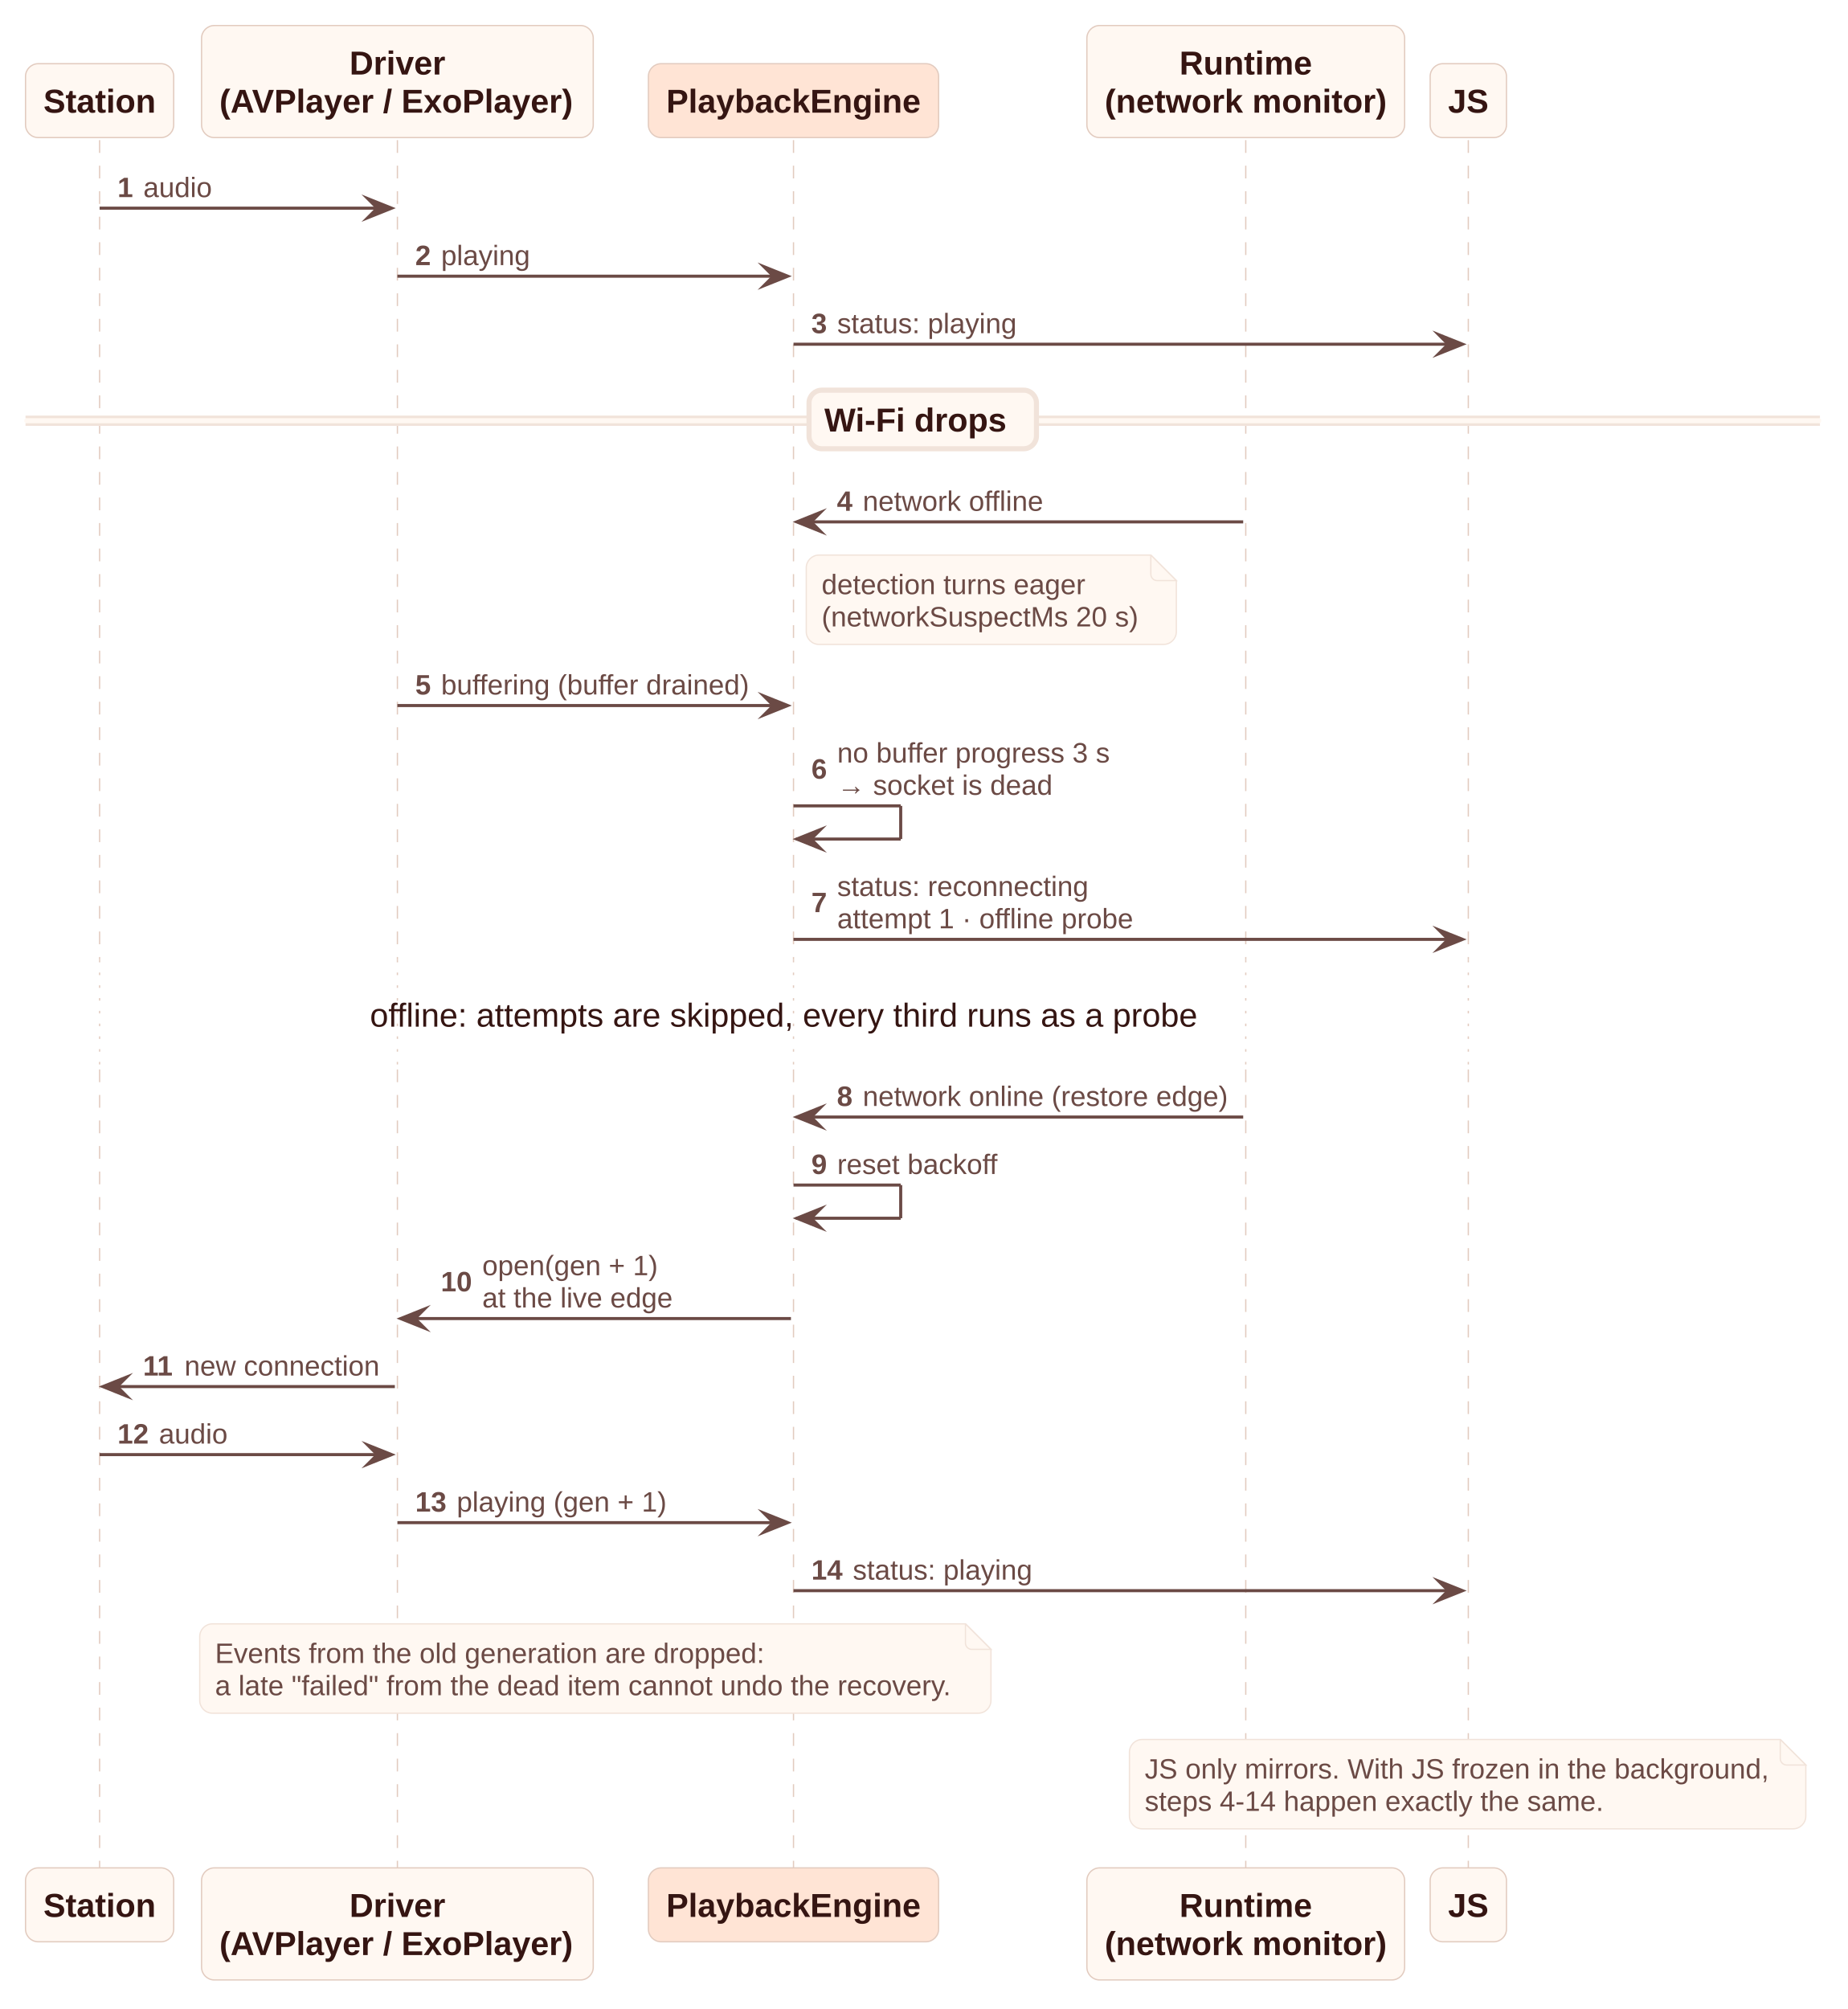
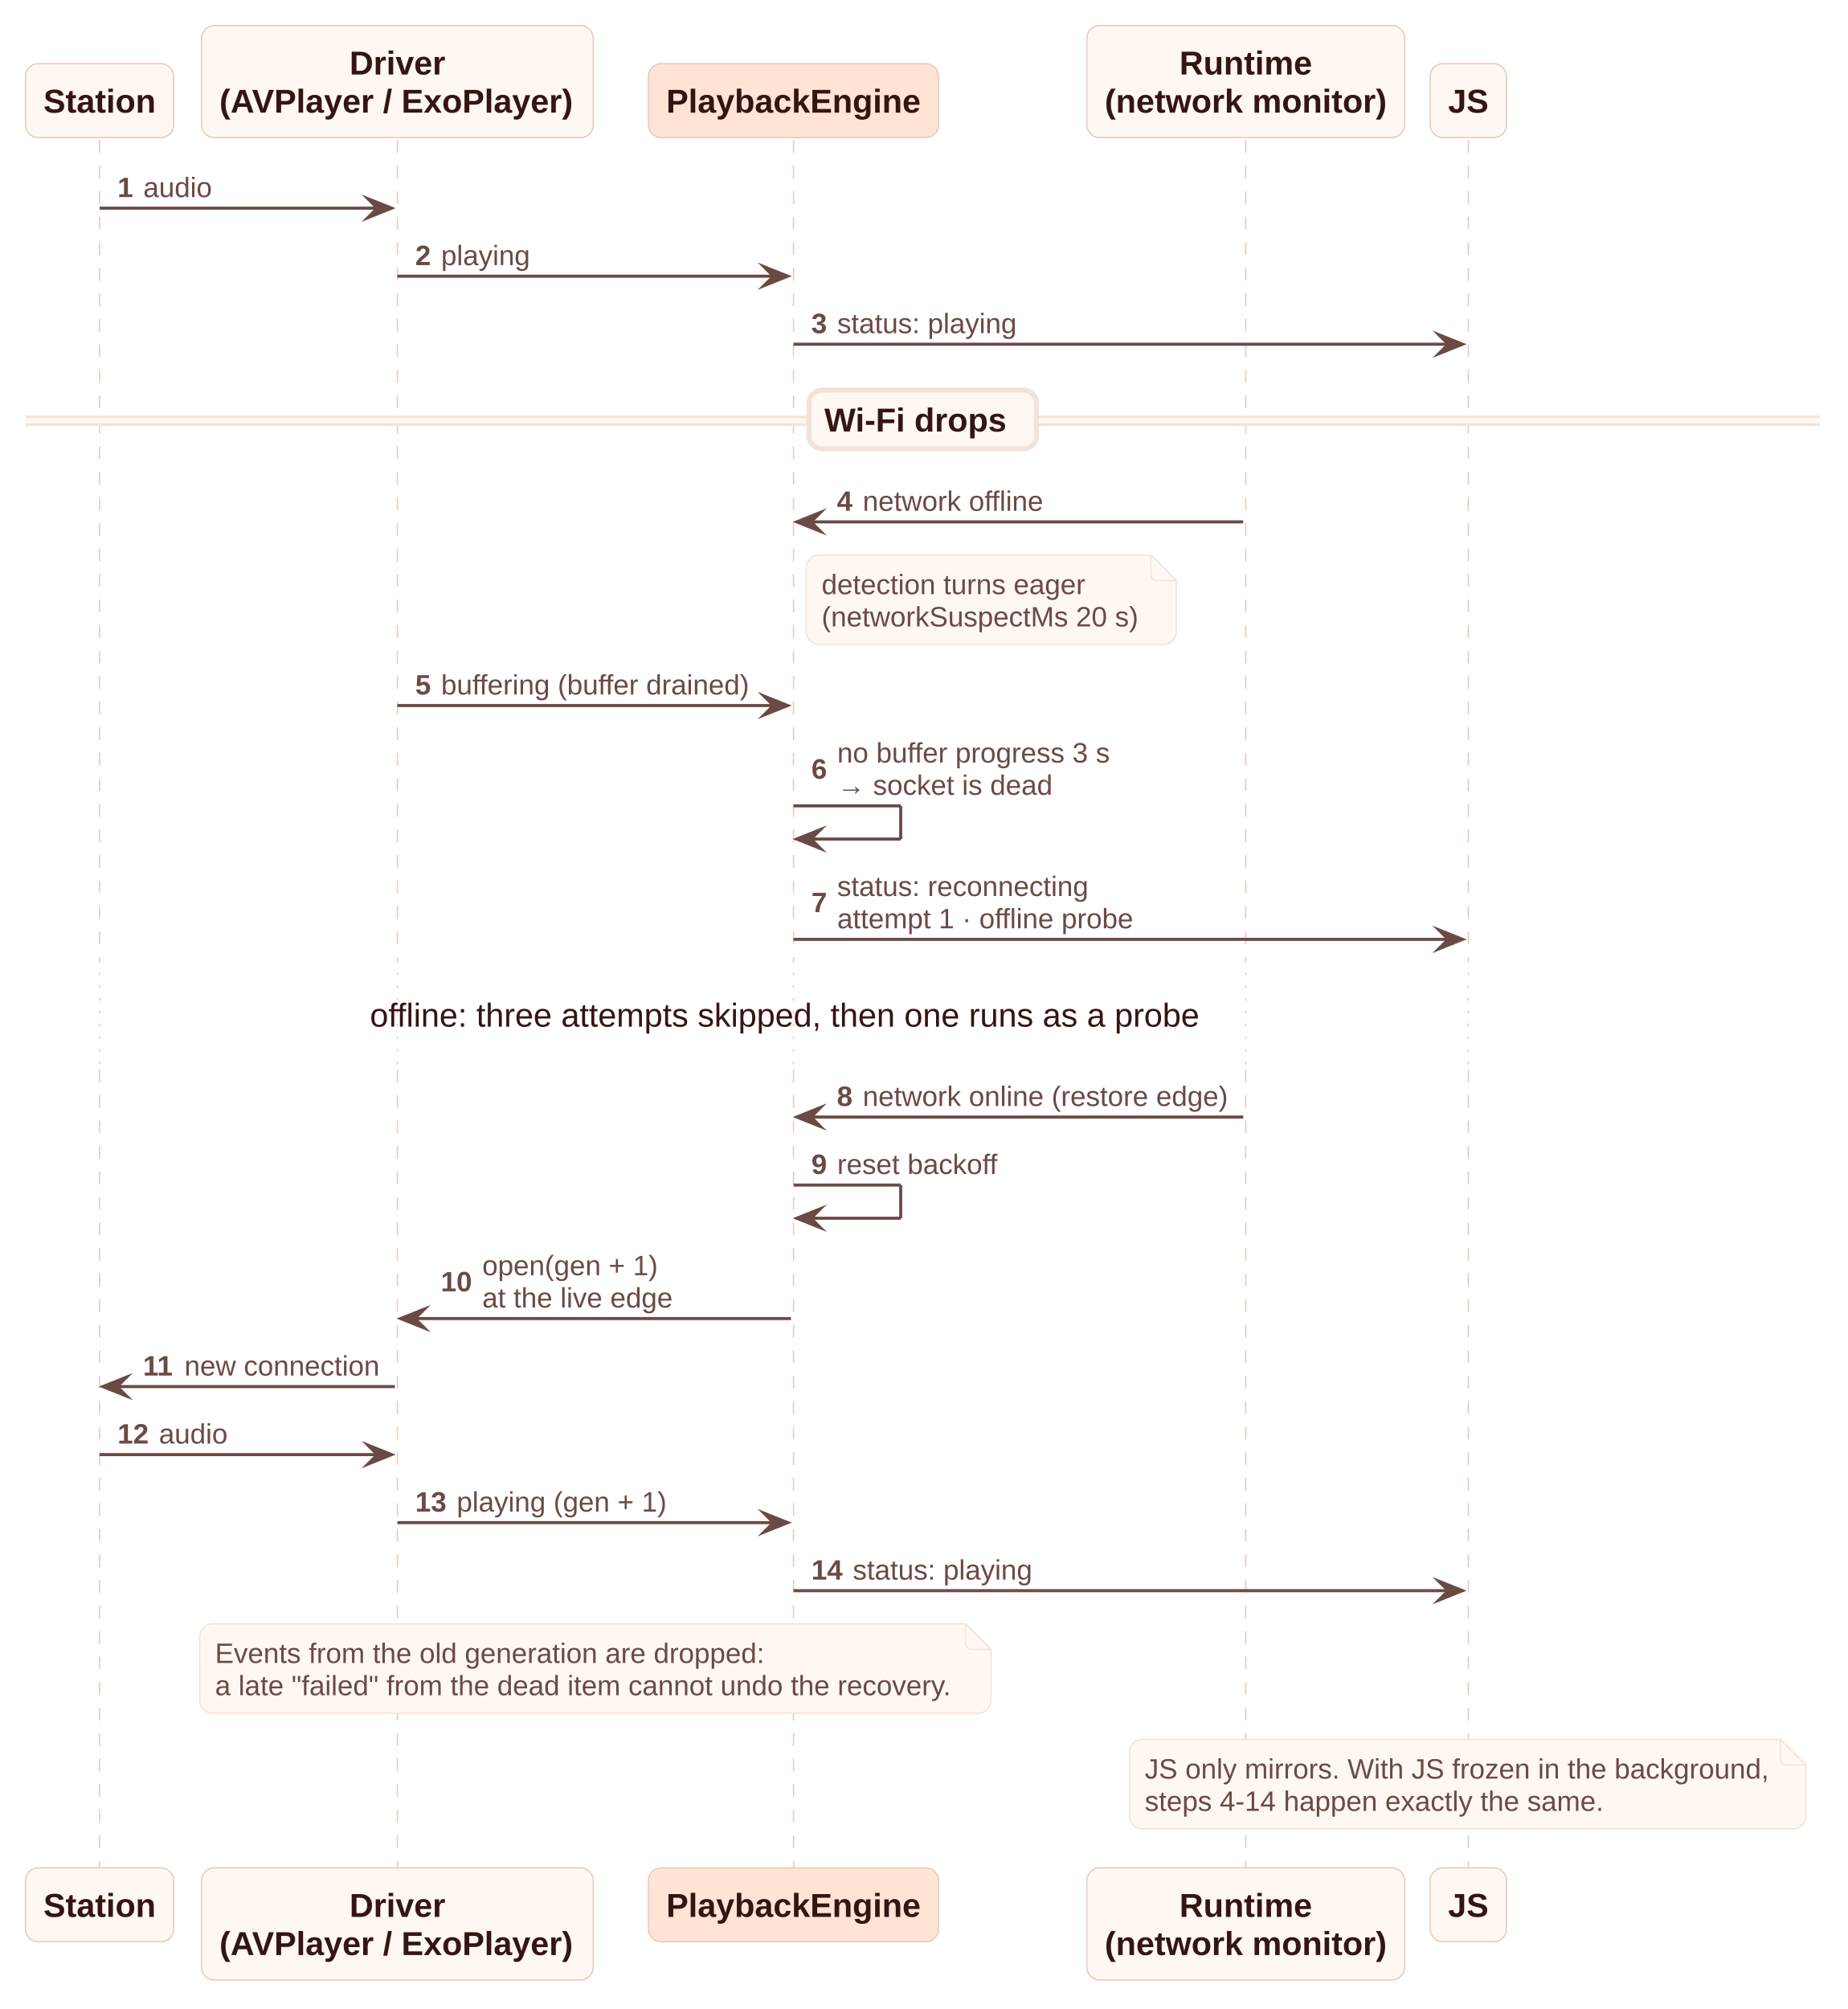
<svg xmlns="http://www.w3.org/2000/svg" version="1.1" data-diagram-type="SEQUENCE" style="width:724px;height:787px;background:#FFFFFF;" width="724px" height="787px" viewBox="0 0 724 787" zoomAndPan="magnify" preserveAspectRatio="none" contentStyleType="text/css">
  <defs />
  <g font-family="sans-serif" lengthAdjust="spacing">
    <g>
      <rect x="35.526" y="54.897" width="8" height="321.087" fill="#000" fill-opacity="0" />
      <line x1="39.026" y1="54.897" x2="39.026" y2="375.984" style="stroke:#E2CBBF;stroke-width:0.5;stroke-dasharray:5,5;" />
    </g>
    <line x1="39.026" y1="375.984" x2="39.026" y2="418.933" style="stroke:#E2CBBF;stroke-width:0.5;stroke-dasharray:1,4;" />
    <g>
      <rect x="35.526" y="418.933" width="8" height="312.787" fill="#000" fill-opacity="0" />
      <line x1="39.026" y1="418.933" x2="39.026" y2="731.72" style="stroke:#E2CBBF;stroke-width:0.5;stroke-dasharray:5,5;" />
    </g>
    <g>
      <rect x="152.203" y="54.897" width="8" height="321.087" fill="#000" fill-opacity="0" />
      <line x1="155.703" y1="54.897" x2="155.703" y2="375.984" style="stroke:#E2CBBF;stroke-width:0.5;stroke-dasharray:5,5;" />
    </g>
    <line x1="155.703" y1="375.984" x2="155.703" y2="418.933" style="stroke:#E2CBBF;stroke-width:0.5;stroke-dasharray:1,4;" />
    <g>
      <rect x="152.203" y="418.933" width="8" height="312.787" fill="#000" fill-opacity="0" />
      <line x1="155.703" y1="418.933" x2="155.703" y2="731.72" style="stroke:#E2CBBF;stroke-width:0.5;stroke-dasharray:5,5;" />
    </g>
    <g>
      <rect x="307.391" y="54.897" width="8" height="321.087" fill="#000" fill-opacity="0" />
      <line x1="310.891" y1="54.897" x2="310.891" y2="375.984" style="stroke:#E2CBBF;stroke-width:0.5;stroke-dasharray:5,5;" />
    </g>
    <line x1="310.891" y1="375.984" x2="310.891" y2="418.933" style="stroke:#E2CBBF;stroke-width:0.5;stroke-dasharray:1,4;" />
    <g>
      <rect x="307.391" y="418.933" width="8" height="312.787" fill="#000" fill-opacity="0" />
      <line x1="310.891" y1="418.933" x2="310.891" y2="731.72" style="stroke:#E2CBBF;stroke-width:0.5;stroke-dasharray:5,5;" />
    </g>
    <g>
      <rect x="484.583" y="54.897" width="8" height="321.087" fill="#000" fill-opacity="0" />
      <line x1="488.083" y1="54.897" x2="488.083" y2="375.984" style="stroke:#E2CBBF;stroke-width:0.5;stroke-dasharray:5,5;" />
    </g>
    <line x1="488.083" y1="375.984" x2="488.083" y2="418.933" style="stroke:#E2CBBF;stroke-width:0.5;stroke-dasharray:1,4;" />
    <g>
      <rect x="484.583" y="418.933" width="8" height="312.787" fill="#000" fill-opacity="0" />
      <line x1="488.083" y1="418.933" x2="488.083" y2="731.72" style="stroke:#E2CBBF;stroke-width:0.5;stroke-dasharray:5,5;" />
    </g>
    <g>
      <rect x="571.781" y="54.897" width="8" height="321.087" fill="#000" fill-opacity="0" />
      <line x1="575.281" y1="54.897" x2="575.281" y2="375.984" style="stroke:#E2CBBF;stroke-width:0.5;stroke-dasharray:5,5;" />
    </g>
    <line x1="575.281" y1="375.984" x2="575.281" y2="418.933" style="stroke:#E2CBBF;stroke-width:0.5;stroke-dasharray:1,4;" />
    <g>
      <rect x="571.781" y="418.933" width="8" height="312.787" fill="#000" fill-opacity="0" />
      <line x1="575.281" y1="418.933" x2="575.281" y2="731.72" style="stroke:#E2CBBF;stroke-width:0.5;stroke-dasharray:5,5;" />
    </g>
    <rect x="10" y="24.949" width="58.053" height="28.949" fill="#FFF8F2" style="stroke:#E2CBBF;stroke-width:0.5;" rx="5" ry="5" />
    <text x="17" y="44.143" fill="#351512" font-size="13" textLength="44.053" font-weight="700" font-family="'Liberation Sans'">Station</text>
    <rect x="78.974" y="10" width="153.458" height="43.897" fill="#FFF8F2" style="stroke:#E2CBBF;stroke-width:0.5;" rx="5" ry="5" />
    <text x="136.914" y="29.194" fill="#351512" font-size="13" textLength="37.578" font-weight="700" font-family="'Liberation Sans'">Driver</text>
    <text x="85.974" y="44.143" fill="#351512" font-size="13" textLength="139.458" font-weight="700" font-family="'Liberation Sans'">(AVPlayer / ExoPlayer)</text>
    <rect x="254.036" y="24.949" width="113.709" height="28.949" fill="#FFE4D5" style="stroke:#E2CBBF;stroke-width:0.5;" rx="5" ry="5" />
    <text x="261.036" y="44.143" fill="#351512" font-size="13" textLength="99.709" font-weight="700" font-family="'Liberation Sans'">PlaybackEngine</text>
    <rect x="425.837" y="10" width="124.494" height="43.897" fill="#FFF8F2" style="stroke:#E2CBBF;stroke-width:0.5;" rx="5" ry="5" />
    <text x="462.083" y="29.194" fill="#351512" font-size="13" textLength="52" font-weight="700" font-family="'Liberation Sans'">Runtime</text>
    <text x="432.837" y="44.143" fill="#351512" font-size="13" textLength="110.494" font-weight="700" font-family="'Liberation Sans'">(network monitor)</text>
    <rect x="560.33" y="24.949" width="29.901" height="28.949" fill="#FFF8F2" style="stroke:#E2CBBF;stroke-width:0.5;" rx="5" ry="5" />
    <text x="567.33" y="44.143" fill="#351512" font-size="13" textLength="15.901" font-weight="700" font-family="'Liberation Sans'">JS</text>
    <rect x="10" y="731.72" width="58.053" height="28.949" fill="#FFF8F2" style="stroke:#E2CBBF;stroke-width:0.5;" rx="5" ry="5" />
    <text x="17" y="750.914" fill="#351512" font-size="13" textLength="44.053" font-weight="700" font-family="'Liberation Sans'">Station</text>
    <rect x="78.974" y="731.72" width="153.458" height="43.897" fill="#FFF8F2" style="stroke:#E2CBBF;stroke-width:0.5;" rx="5" ry="5" />
    <text x="136.914" y="750.914" fill="#351512" font-size="13" textLength="37.578" font-weight="700" font-family="'Liberation Sans'">Driver</text>
    <text x="85.974" y="765.863" fill="#351512" font-size="13" textLength="139.458" font-weight="700" font-family="'Liberation Sans'">(AVPlayer / ExoPlayer)</text>
    <rect x="254.036" y="731.72" width="113.709" height="28.949" fill="#FFE4D5" style="stroke:#E2CBBF;stroke-width:0.5;" rx="5" ry="5" />
    <text x="261.036" y="750.914" fill="#351512" font-size="13" textLength="99.709" font-weight="700" font-family="'Liberation Sans'">PlaybackEngine</text>
    <rect x="425.837" y="731.72" width="124.494" height="43.897" fill="#FFF8F2" style="stroke:#E2CBBF;stroke-width:0.5;" rx="5" ry="5" />
    <text x="462.083" y="750.914" fill="#351512" font-size="13" textLength="52" font-weight="700" font-family="'Liberation Sans'">Runtime</text>
    <text x="432.837" y="765.863" fill="#351512" font-size="13" textLength="110.494" font-weight="700" font-family="'Liberation Sans'">(network monitor)</text>
    <rect x="560.33" y="731.72" width="29.901" height="28.949" fill="#FFF8F2" style="stroke:#E2CBBF;stroke-width:0.5;" rx="5" ry="5" />
    <text x="567.33" y="750.914" fill="#351512" font-size="13" textLength="15.901" font-weight="700" font-family="'Liberation Sans'">JS</text>
    <polygon points="143.703,77.546,153.703,81.546,143.703,85.546,147.703,81.546" fill="#6B4A45" style="stroke:#6B4A45;stroke-width:1;stroke-linejoin:miter;stroke-miterlimit:10;" />
    <line x1="39.026" y1="81.546" x2="149.703" y2="81.546" style="stroke:#6B4A45;stroke-width:1.2;" />
    <text x="46.026" y="77.215" fill="#6B4A45" font-size="11" font-weight="700" font-family="'Liberation Sans'">1</text>
    <text x="56.144" y="77.215" fill="#6B4A45" font-size="11" textLength="26.915" font-family="'Liberation Sans'">audio</text>
    <polygon points="298.891,104.195,308.891,108.195,298.891,112.195,302.891,108.195" fill="#6B4A45" style="stroke:#6B4A45;stroke-width:1;stroke-linejoin:miter;stroke-miterlimit:10;" />
    <line x1="155.703" y1="108.195" x2="304.891" y2="108.195" style="stroke:#6B4A45;stroke-width:1.2;" />
    <text x="162.703" y="103.864" fill="#6B4A45" font-size="11" font-weight="700" font-family="'Liberation Sans'">2</text>
    <text x="172.821" y="103.864" fill="#6B4A45" font-size="11" textLength="34.858" font-family="'Liberation Sans'">playing</text>
    <polygon points="563.281,130.844,573.281,134.844,563.281,138.844,567.281,134.844" fill="#6B4A45" style="stroke:#6B4A45;stroke-width:1;stroke-linejoin:miter;stroke-miterlimit:10;" />
    <line x1="310.891" y1="134.844" x2="569.281" y2="134.844" style="stroke:#6B4A45;stroke-width:1.2;" />
    <text x="317.891" y="130.513" fill="#6B4A45" font-size="11" font-weight="700" font-family="'Liberation Sans'">3</text>
    <text x="328.008" y="130.513" fill="#6B4A45" font-size="11" textLength="70.318" font-family="'Liberation Sans'">status: playing</text>
    <rect x="10" y="163.319" width="703.051" height="3" fill="#FFF8F2" style="stroke:#FFF8F2;stroke-width:1;" rx="5" ry="5" />
    <line x1="10" y1="163.319" x2="713.051" y2="163.319" style="stroke:#F1E3DA;stroke-width:1;" />
    <line x1="10" y1="166.319" x2="713.051" y2="166.319" style="stroke:#F1E3DA;stroke-width:1;" />
    <rect x="316.976" y="152.844" width="89.099" height="22.949" fill="#FFF8F2" style="stroke:#F1E3DA;stroke-width:2;" rx="5" ry="5" />
    <text x="322.976" y="169.038" fill="#351512" font-size="13" textLength="71.487" font-weight="700" font-family="'Liberation Sans'">Wi-Fi drops</text>
    <polygon points="321.891,200.442,311.891,204.442,321.891,208.442,317.891,204.442" fill="#6B4A45" style="stroke:#6B4A45;stroke-width:1;stroke-linejoin:miter;stroke-miterlimit:10;" />
    <line x1="315.891" y1="204.442" x2="487.083" y2="204.442" style="stroke:#6B4A45;stroke-width:1.2;" />
    <text x="327.891" y="200.111" fill="#6B4A45" font-size="11" font-weight="700" font-family="'Liberation Sans'">4</text>
    <text x="338.008" y="200.111" fill="#6B4A45" font-size="11" textLength="70.925" font-family="'Liberation Sans'">network offline</text>
    <path d="M315.891,222.442 L315.891,247.442 A5,5 0 0 0 320.891,252.442 L455.891,252.442 A5,5 0 0 0 460.891,247.442 L460.891,227.442 L450.891,217.442 L320.891,217.442 A5,5 0 0 0 315.891,222.442" style="stroke:#F1E3DA;stroke-width:0.5;" fill="#FFF8F2" />
    <path d="M450.891,217.442 L450.891,224.942 A2.5,2.5 0 0 0 453.391,227.442 L460.891,227.442 L450.891,217.442" style="stroke:#F1E3DA;stroke-width:0.5;" fill="#FFF8F2" />
    <text x="321.891" y="232.76" fill="#6B4A45" font-size="11" textLength="103.345" font-family="'Liberation Sans'">detection turns eager</text>
    <text x="321.891" y="245.409" fill="#6B4A45" font-size="11" textLength="124.099" font-family="'Liberation Sans'">(networkSuspectMs 20 s)</text>
    <polygon points="298.891,272.389,308.891,276.389,298.891,280.389,302.891,276.389" fill="#6B4A45" style="stroke:#6B4A45;stroke-width:1;stroke-linejoin:miter;stroke-miterlimit:10;" />
    <line x1="155.703" y1="276.389" x2="304.891" y2="276.389" style="stroke:#6B4A45;stroke-width:1.2;" />
    <text x="162.703" y="272.058" fill="#6B4A45" font-size="11" font-weight="700" font-family="'Liberation Sans'">5</text>
    <text x="172.821" y="272.058" fill="#6B4A45" font-size="11" textLength="121.07" font-family="'Liberation Sans'">buffering (buffer drained)</text>
    <line x1="310.891" y1="315.687" x2="352.891" y2="315.687" style="stroke:#6B4A45;stroke-width:1.2;" />
    <line x1="352.891" y1="315.687" x2="352.891" y2="328.687" style="stroke:#6B4A45;stroke-width:1.2;" />
    <line x1="311.891" y1="328.687" x2="352.891" y2="328.687" style="stroke:#6B4A45;stroke-width:1.2;" />
    <polygon points="321.891,324.687,311.891,328.687,321.891,332.687,317.891,328.687" fill="#6B4A45" style="stroke:#6B4A45;stroke-width:1;stroke-linejoin:miter;stroke-miterlimit:10;" />
    <text x="317.891" y="305.031" fill="#6B4A45" font-size="11" font-weight="700" font-family="'Liberation Sans'">6</text>
    <text x="328.008" y="298.707" fill="#6B4A45" font-size="11" textLength="107.003" font-family="'Liberation Sans'">no buffer progress 3 s</text>
    <text x="328.008" y="311.355" fill="#6B4A45" font-size="11" textLength="84.375" font-family="'Liberation Sans'">→ socket is dead</text>
    <polygon points="563.281,363.984,573.281,367.984,563.281,371.984,567.281,367.984" fill="#6B4A45" style="stroke:#6B4A45;stroke-width:1;stroke-linejoin:miter;stroke-miterlimit:10;" />
    <line x1="310.891" y1="367.984" x2="569.281" y2="367.984" style="stroke:#6B4A45;stroke-width:1.2;" />
    <text x="317.891" y="357.329" fill="#6B4A45" font-size="11" font-weight="700" font-family="'Liberation Sans'">7</text>
    <text x="328.008" y="351.004" fill="#6B4A45" font-size="11" textLength="98.447" font-family="'Liberation Sans'">status: reconnecting</text>
    <text x="328.008" y="363.653" fill="#6B4A45" font-size="11" textLength="116.177" font-family="'Liberation Sans'">attempt 1 · offline probe</text>
-     <text x="144.93" y="402.178" fill="#351512" font-size="13" textLength="324.448" font-family="'Liberation Sans'">offline: attempts are skipped, every third runs as a probe</text>
+     <text x="144.93" y="402.178" fill="#351512" font-size="13" textLength="324.448" font-family="'Liberation Sans'">offline: three attempts skipped, then one runs as a probe</text>
    <polygon points="321.891,433.582,311.891,437.582,321.891,441.582,317.891,437.582" fill="#6B4A45" style="stroke:#6B4A45;stroke-width:1;stroke-linejoin:miter;stroke-miterlimit:10;" />
    <line x1="315.891" y1="437.582" x2="487.083" y2="437.582" style="stroke:#6B4A45;stroke-width:1.2;" />
    <text x="327.891" y="433.251" fill="#6B4A45" font-size="11" font-weight="700" font-family="'Liberation Sans'">8</text>
    <text x="338.008" y="433.251" fill="#6B4A45" font-size="11" textLength="143.075" font-family="'Liberation Sans'">network online (restore edge)</text>
    <line x1="310.891" y1="464.231" x2="352.891" y2="464.231" style="stroke:#6B4A45;stroke-width:1.2;" />
    <line x1="352.891" y1="464.231" x2="352.891" y2="477.231" style="stroke:#6B4A45;stroke-width:1.2;" />
    <line x1="311.891" y1="477.231" x2="352.891" y2="477.231" style="stroke:#6B4A45;stroke-width:1.2;" />
    <polygon points="321.891,473.231,311.891,477.231,321.891,481.231,317.891,477.231" fill="#6B4A45" style="stroke:#6B4A45;stroke-width:1;stroke-linejoin:miter;stroke-miterlimit:10;" />
    <text x="317.891" y="459.9" fill="#6B4A45" font-size="11" font-weight="700" font-family="'Liberation Sans'">9</text>
    <text x="328.008" y="459.9" fill="#6B4A45" font-size="11" textLength="62.976" font-family="'Liberation Sans'">reset backoff</text>
    <polygon points="166.703,512.529,156.703,516.529,166.703,520.529,162.703,516.529" fill="#6B4A45" style="stroke:#6B4A45;stroke-width:1;stroke-linejoin:miter;stroke-miterlimit:10;" />
    <line x1="160.703" y1="516.529" x2="309.891" y2="516.529" style="stroke:#6B4A45;stroke-width:1.2;" />
    <text x="172.703" y="505.873" fill="#6B4A45" font-size="11" textLength="12.235" font-weight="700" font-family="'Liberation Sans'">10</text>
    <text x="188.938" y="499.549" fill="#6B4A45" font-size="11" textLength="68.804" font-family="'Liberation Sans'">open(gen + 1)</text>
    <text x="188.938" y="512.198" fill="#6B4A45" font-size="11" textLength="74.61" font-family="'Liberation Sans'">at the live edge</text>
    <polygon points="50.026,539.178,40.026,543.178,50.026,547.178,46.026,543.178" fill="#6B4A45" style="stroke:#6B4A45;stroke-width:1;stroke-linejoin:miter;stroke-miterlimit:10;" />
    <line x1="44.026" y1="543.178" x2="154.703" y2="543.178" style="stroke:#6B4A45;stroke-width:1.2;" />
    <text x="56.026" y="538.847" fill="#6B4A45" font-size="11" textLength="12.235" font-weight="700" font-family="'Liberation Sans'">11</text>
    <text x="72.262" y="538.847" fill="#6B4A45" font-size="11" textLength="76.441" font-family="'Liberation Sans'">new connection</text>
    <polygon points="143.703,565.827,153.703,569.827,143.703,573.827,147.703,569.827" fill="#6B4A45" style="stroke:#6B4A45;stroke-width:1;stroke-linejoin:miter;stroke-miterlimit:10;" />
    <line x1="39.026" y1="569.827" x2="149.703" y2="569.827" style="stroke:#6B4A45;stroke-width:1.2;" />
    <text x="46.026" y="565.496" fill="#6B4A45" font-size="11" textLength="12.235" font-weight="700" font-family="'Liberation Sans'">12</text>
    <text x="62.262" y="565.496" fill="#6B4A45" font-size="11" textLength="26.915" font-family="'Liberation Sans'">audio</text>
    <polygon points="298.891,592.476,308.891,596.476,298.891,600.476,302.891,596.476" fill="#6B4A45" style="stroke:#6B4A45;stroke-width:1;stroke-linejoin:miter;stroke-miterlimit:10;" />
    <line x1="155.703" y1="596.476" x2="304.891" y2="596.476" style="stroke:#6B4A45;stroke-width:1.2;" />
    <text x="162.703" y="592.145" fill="#6B4A45" font-size="11" textLength="12.235" font-weight="700" font-family="'Liberation Sans'">13</text>
    <text x="178.938" y="592.145" fill="#6B4A45" font-size="11" textLength="82.248" font-family="'Liberation Sans'">playing (gen + 1)</text>
    <polygon points="563.281,619.125,573.281,623.125,563.281,627.125,567.281,623.125" fill="#6B4A45" style="stroke:#6B4A45;stroke-width:1;stroke-linejoin:miter;stroke-miterlimit:10;" />
    <line x1="310.891" y1="623.125" x2="569.281" y2="623.125" style="stroke:#6B4A45;stroke-width:1.2;" />
    <text x="317.891" y="618.793" fill="#6B4A45" font-size="11" textLength="12.235" font-weight="700" font-family="'Liberation Sans'">14</text>
    <text x="334.126" y="618.793" fill="#6B4A45" font-size="11" textLength="70.318" font-family="'Liberation Sans'">status: playing</text>
    <path d="M78.253,641.125 L78.253,666.125 A5,5 0 0 0 83.253,671.125 L383.253,671.125 A5,5 0 0 0 388.253,666.125 L388.253,646.125 L378.253,636.125 L83.253,636.125 A5,5 0 0 0 78.253,641.125" style="stroke:#F1E3DA;stroke-width:0.5;" fill="#FFF8F2" />
    <path d="M378.253,636.125 L378.253,643.625 A2.5,2.5 0 0 0 380.753,646.125 L388.253,646.125 L378.253,636.125" style="stroke:#F1E3DA;stroke-width:0.5;" fill="#FFF8F2" />
    <text x="84.253" y="651.442" fill="#6B4A45" font-size="11" textLength="215.247" font-family="'Liberation Sans'">Events from the old generation are dropped:</text>
    <text x="84.253" y="664.091" fill="#6B4A45" font-size="11" textLength="289.088" font-family="'Liberation Sans'">a late "failed" from the dead item cannot undo the recovery.</text>
    <path d="M442.51,686.422 L442.51,711.422 A5,5 0 0 0 447.51,716.422 L702.51,716.422 A5,5 0 0 0 707.51,711.422 L707.51,691.422 L697.51,681.422 L447.51,681.422 A5,5 0 0 0 442.51,686.422" style="stroke:#F1E3DA;stroke-width:0.5;" fill="#FFF8F2" />
    <path d="M697.51,681.422 L697.51,688.922 A2.5,2.5 0 0 0 700.01,691.422 L707.51,691.422 L697.51,681.422" style="stroke:#F1E3DA;stroke-width:0.5;" fill="#FFF8F2" />
    <text x="448.51" y="696.74" fill="#6B4A45" font-size="11" textLength="244.541" font-family="'Liberation Sans'">JS only mirrors. With JS frozen in the background,</text>
    <text x="448.51" y="709.389" fill="#6B4A45" font-size="11" textLength="179.776" font-family="'Liberation Sans'">steps 4-14 happen exactly the same.</text>
  </g>
</svg>
